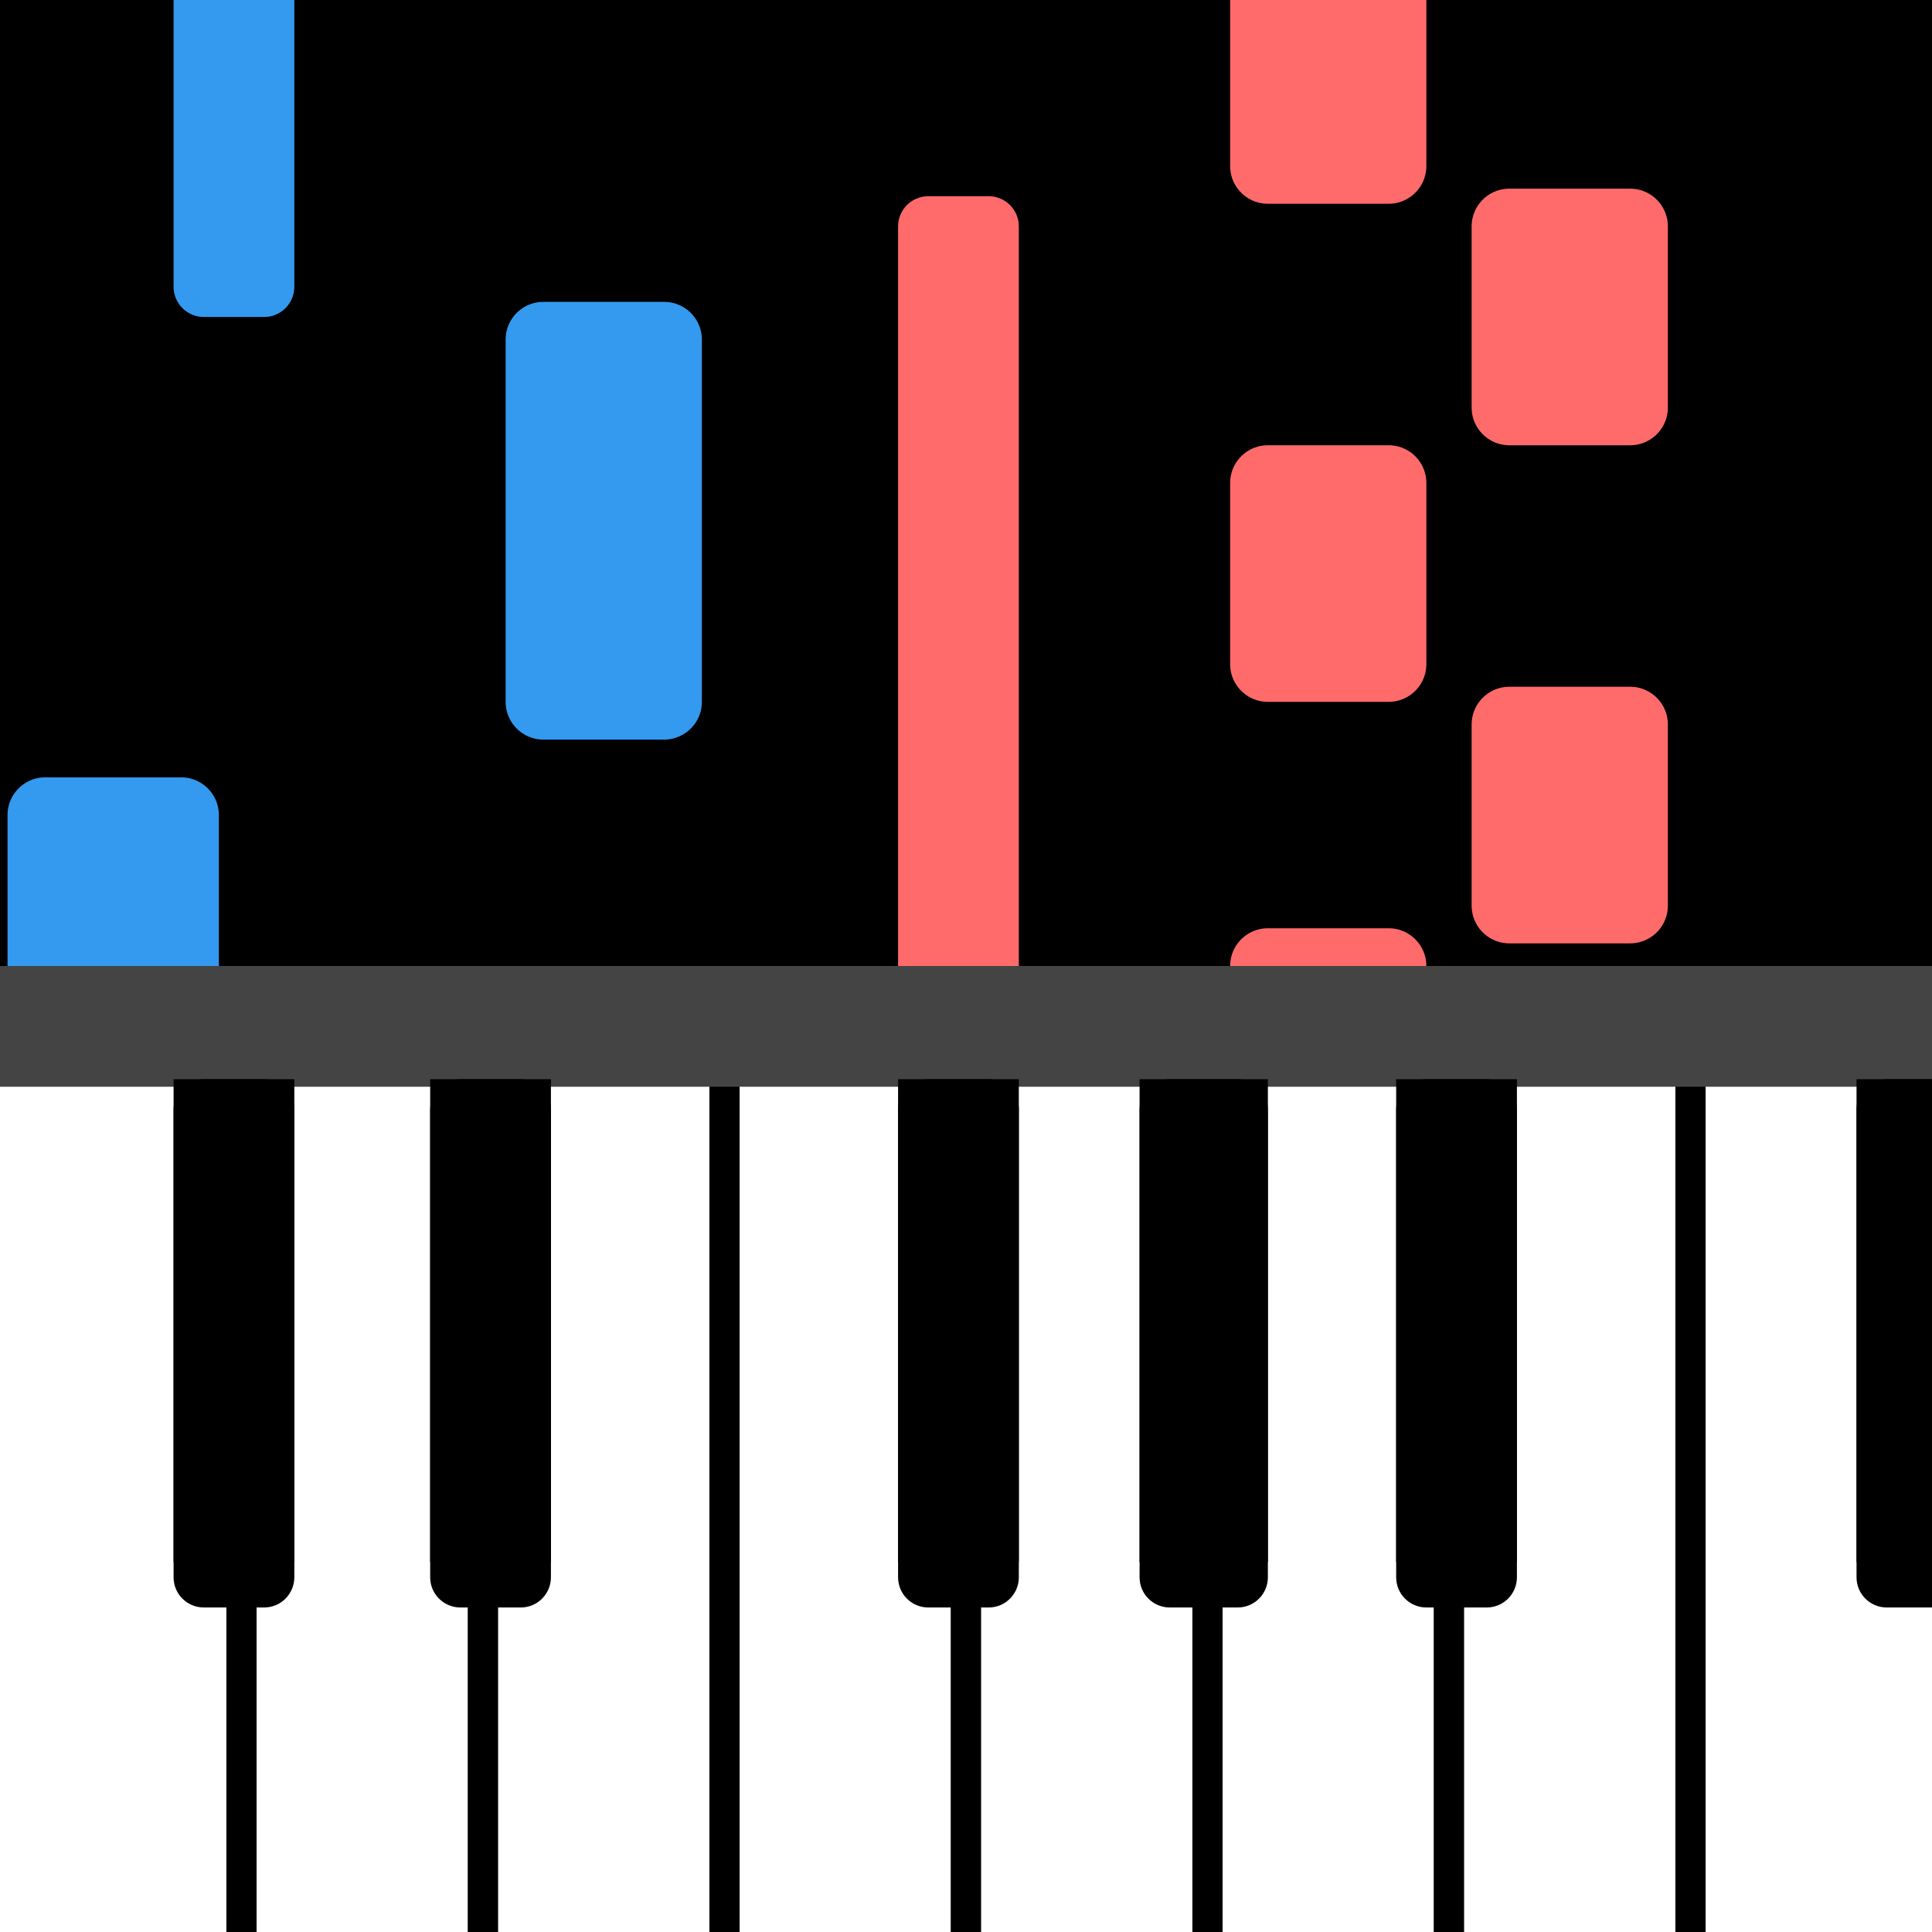
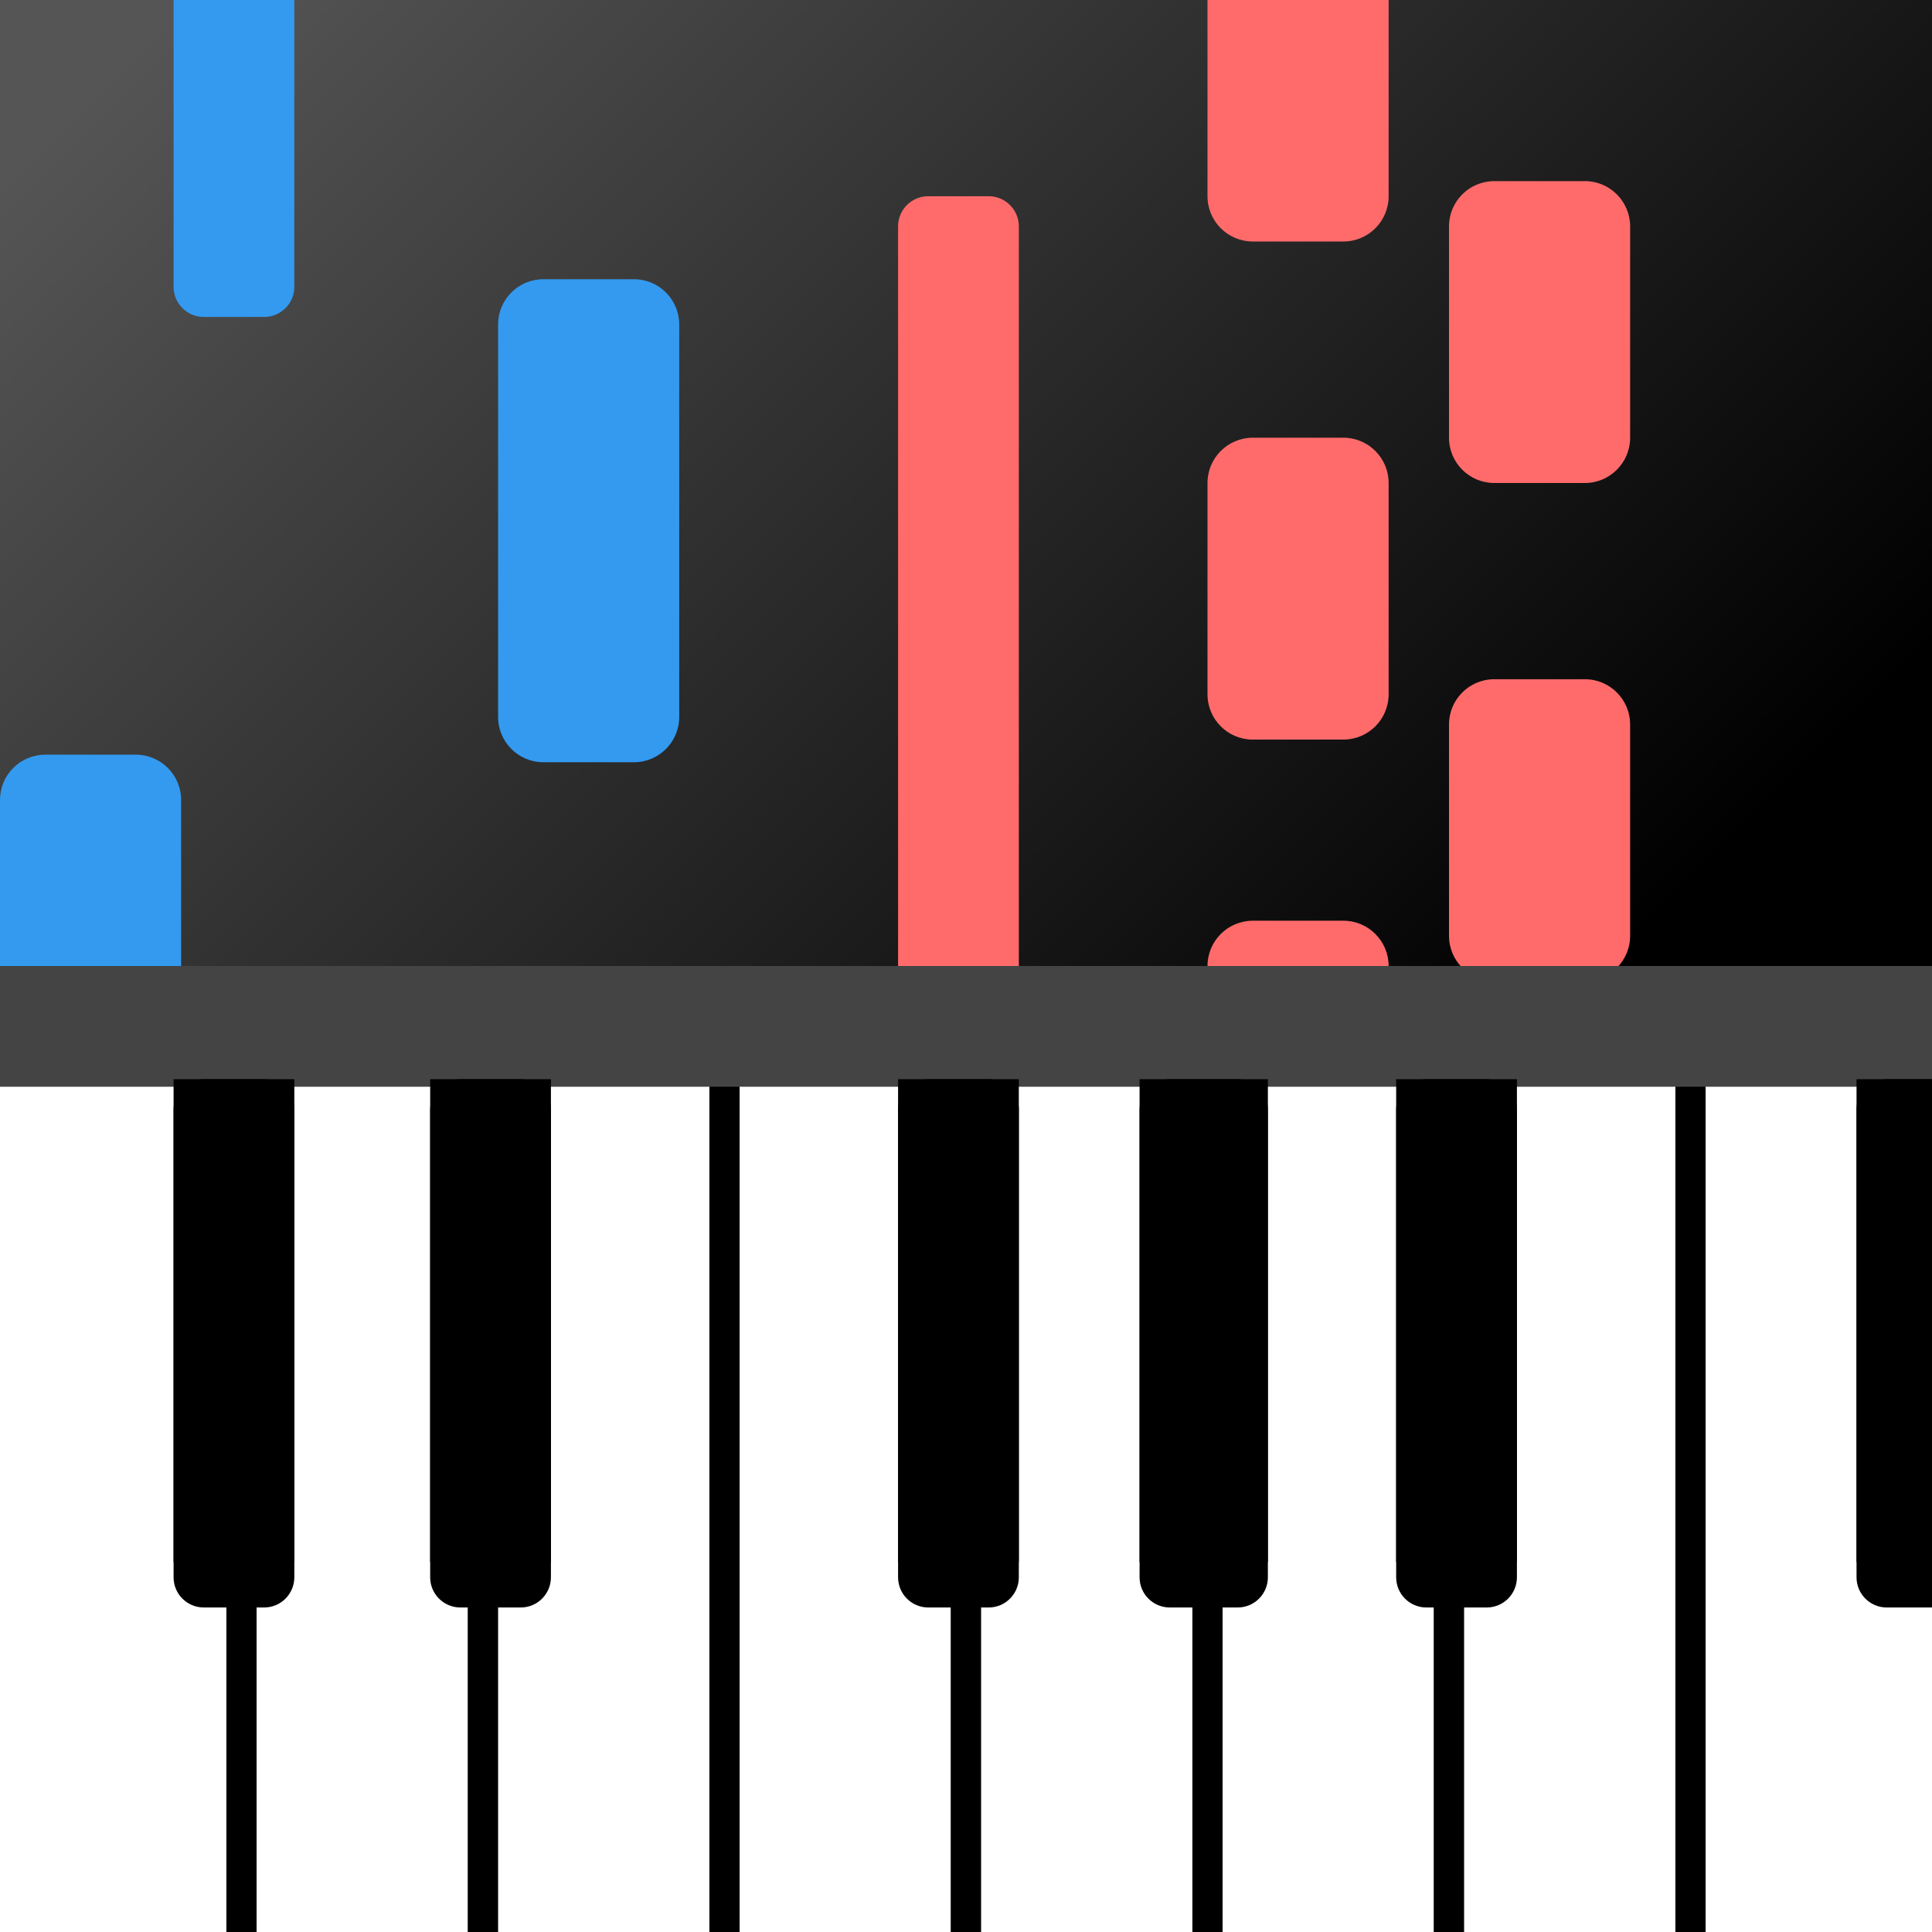
<svg xmlns="http://www.w3.org/2000/svg" version="1.1" width="512" height="512" viewBox="0 0 256 256">
-   <rect x="0" y="0" width="256" height="256" fill="black" />
+   <defs>
+     <linearGradient id="myGradient" gradientTransform="rotate(45)">
+       <stop offset="5%" stop-color="#555" />
+       <stop offset="95%" stop-color="black" />
+     </linearGradient>
+   </defs>
+   <rect x="0" y="0" width="256" height="256" fill="url('#myGradient')" />
  <rect x="23" y="-8" width="16" height="50" fill="#339af0" rx="4" />
-   <rect x="64" y="37" width="32" height="64" fill="#339af0" stroke-width="6" stroke="black" rx="8" />
-   <rect x="-2" y="100" width="34" height="128" fill="#339af0" stroke-width="6" stroke="black" rx="8" />
-   <rect x="160" y="-10" width="32" height="40" fill="#ff6b6b" stroke-width="6" stroke="black" rx="8" />
-   <rect x="192" y="22" width="32" height="40" fill="#ff6b6b" stroke-width="6" stroke="black" rx="8" />
-   <rect x="160" y="56" width="32" height="40" fill="#ff6b6b" stroke-width="6" stroke="black" rx="8" />
-   <rect x="192" y="88" width="32" height="40" fill="#ff6b6b" stroke-width="6" stroke="black" rx="8" />
-   <rect x="160" y="120" width="32" height="40" fill="#ff6b6b" stroke-width="6" stroke="black" rx="8" />
+   <rect x="66" y="37" width="24" height="64" fill="#339af0" rx="6" />
+   <rect x="0" y="100" width="24" height="128" fill="#339af0" rx="6" />
+   <rect x="160" y="-8" width="24" height="40" fill="#ff6b6b" rx="6" />
+   <rect x="192" y="24" width="24" height="40" fill="#ff6b6b" rx="6" />
+   <rect x="160" y="58" width="24" height="40" fill="#ff6b6b" rx="6" />
+   <rect x="192" y="90" width="24" height="40" fill="#ff6b6b" rx="6" />
+   <rect x="160" y="122" width="24" height="40" fill="#ff6b6b" rx="6" />
  <rect x="119" y="26" width="16" height="138" fill="#ff6b6b" rx="4" />
  <rect x="-2" y="140" width="34" height="128" fill="white" stroke-width="4" stroke="black" />
  <rect x="32" y="140" width="32" height="128" fill="white" stroke-width="4" stroke="black" />
  <rect x="64" y="140" width="32" height="128" fill="white" stroke-width="4" stroke="black" />
  <rect x="96" y="140" width="32" height="128" fill="white" stroke-width="4" stroke="black" />
  <rect x="128" y="140" width="32" height="128" fill="white" stroke-width="4" stroke="black" />
  <rect x="160" y="140" width="32" height="128" fill="white" stroke-width="4" stroke="black" />
  <rect x="192" y="140" width="32" height="128" fill="white" stroke-width="4" stroke="black" />
  <rect x="224" y="140" width="34" height="128" fill="white" stroke-width="4" stroke="black" />
  <rect x="0" y="128" width="256" height="16" fill="#444" />
  <rect x="23" y="143" width="16" height="70" fill="black" rx="4" />
  <rect x="23" y="143" width="16" height="64" fill="black" />
  <rect x="57" y="143" width="16" height="70" fill="black" rx="4" />
  <rect x="57" y="143" width="16" height="64" fill="black" />
  <rect x="119" y="143" width="16" height="70" fill="black" rx="4" />
  <rect x="119" y="143" width="16" height="64" fill="black" />
  <rect x="151" y="143" width="17" height="70" fill="black" rx="4" />
  <rect x="151" y="143" width="17" height="64" fill="black" />
  <rect x="185" y="143" width="16" height="70" fill="black" rx="4" />
  <rect x="185" y="143" width="16" height="64" fill="black" />
  <rect x="246" y="143" width="16" height="70" fill="black" rx="4" />
  <rect x="246" y="143" width="16" height="64" fill="black" />
</svg>
